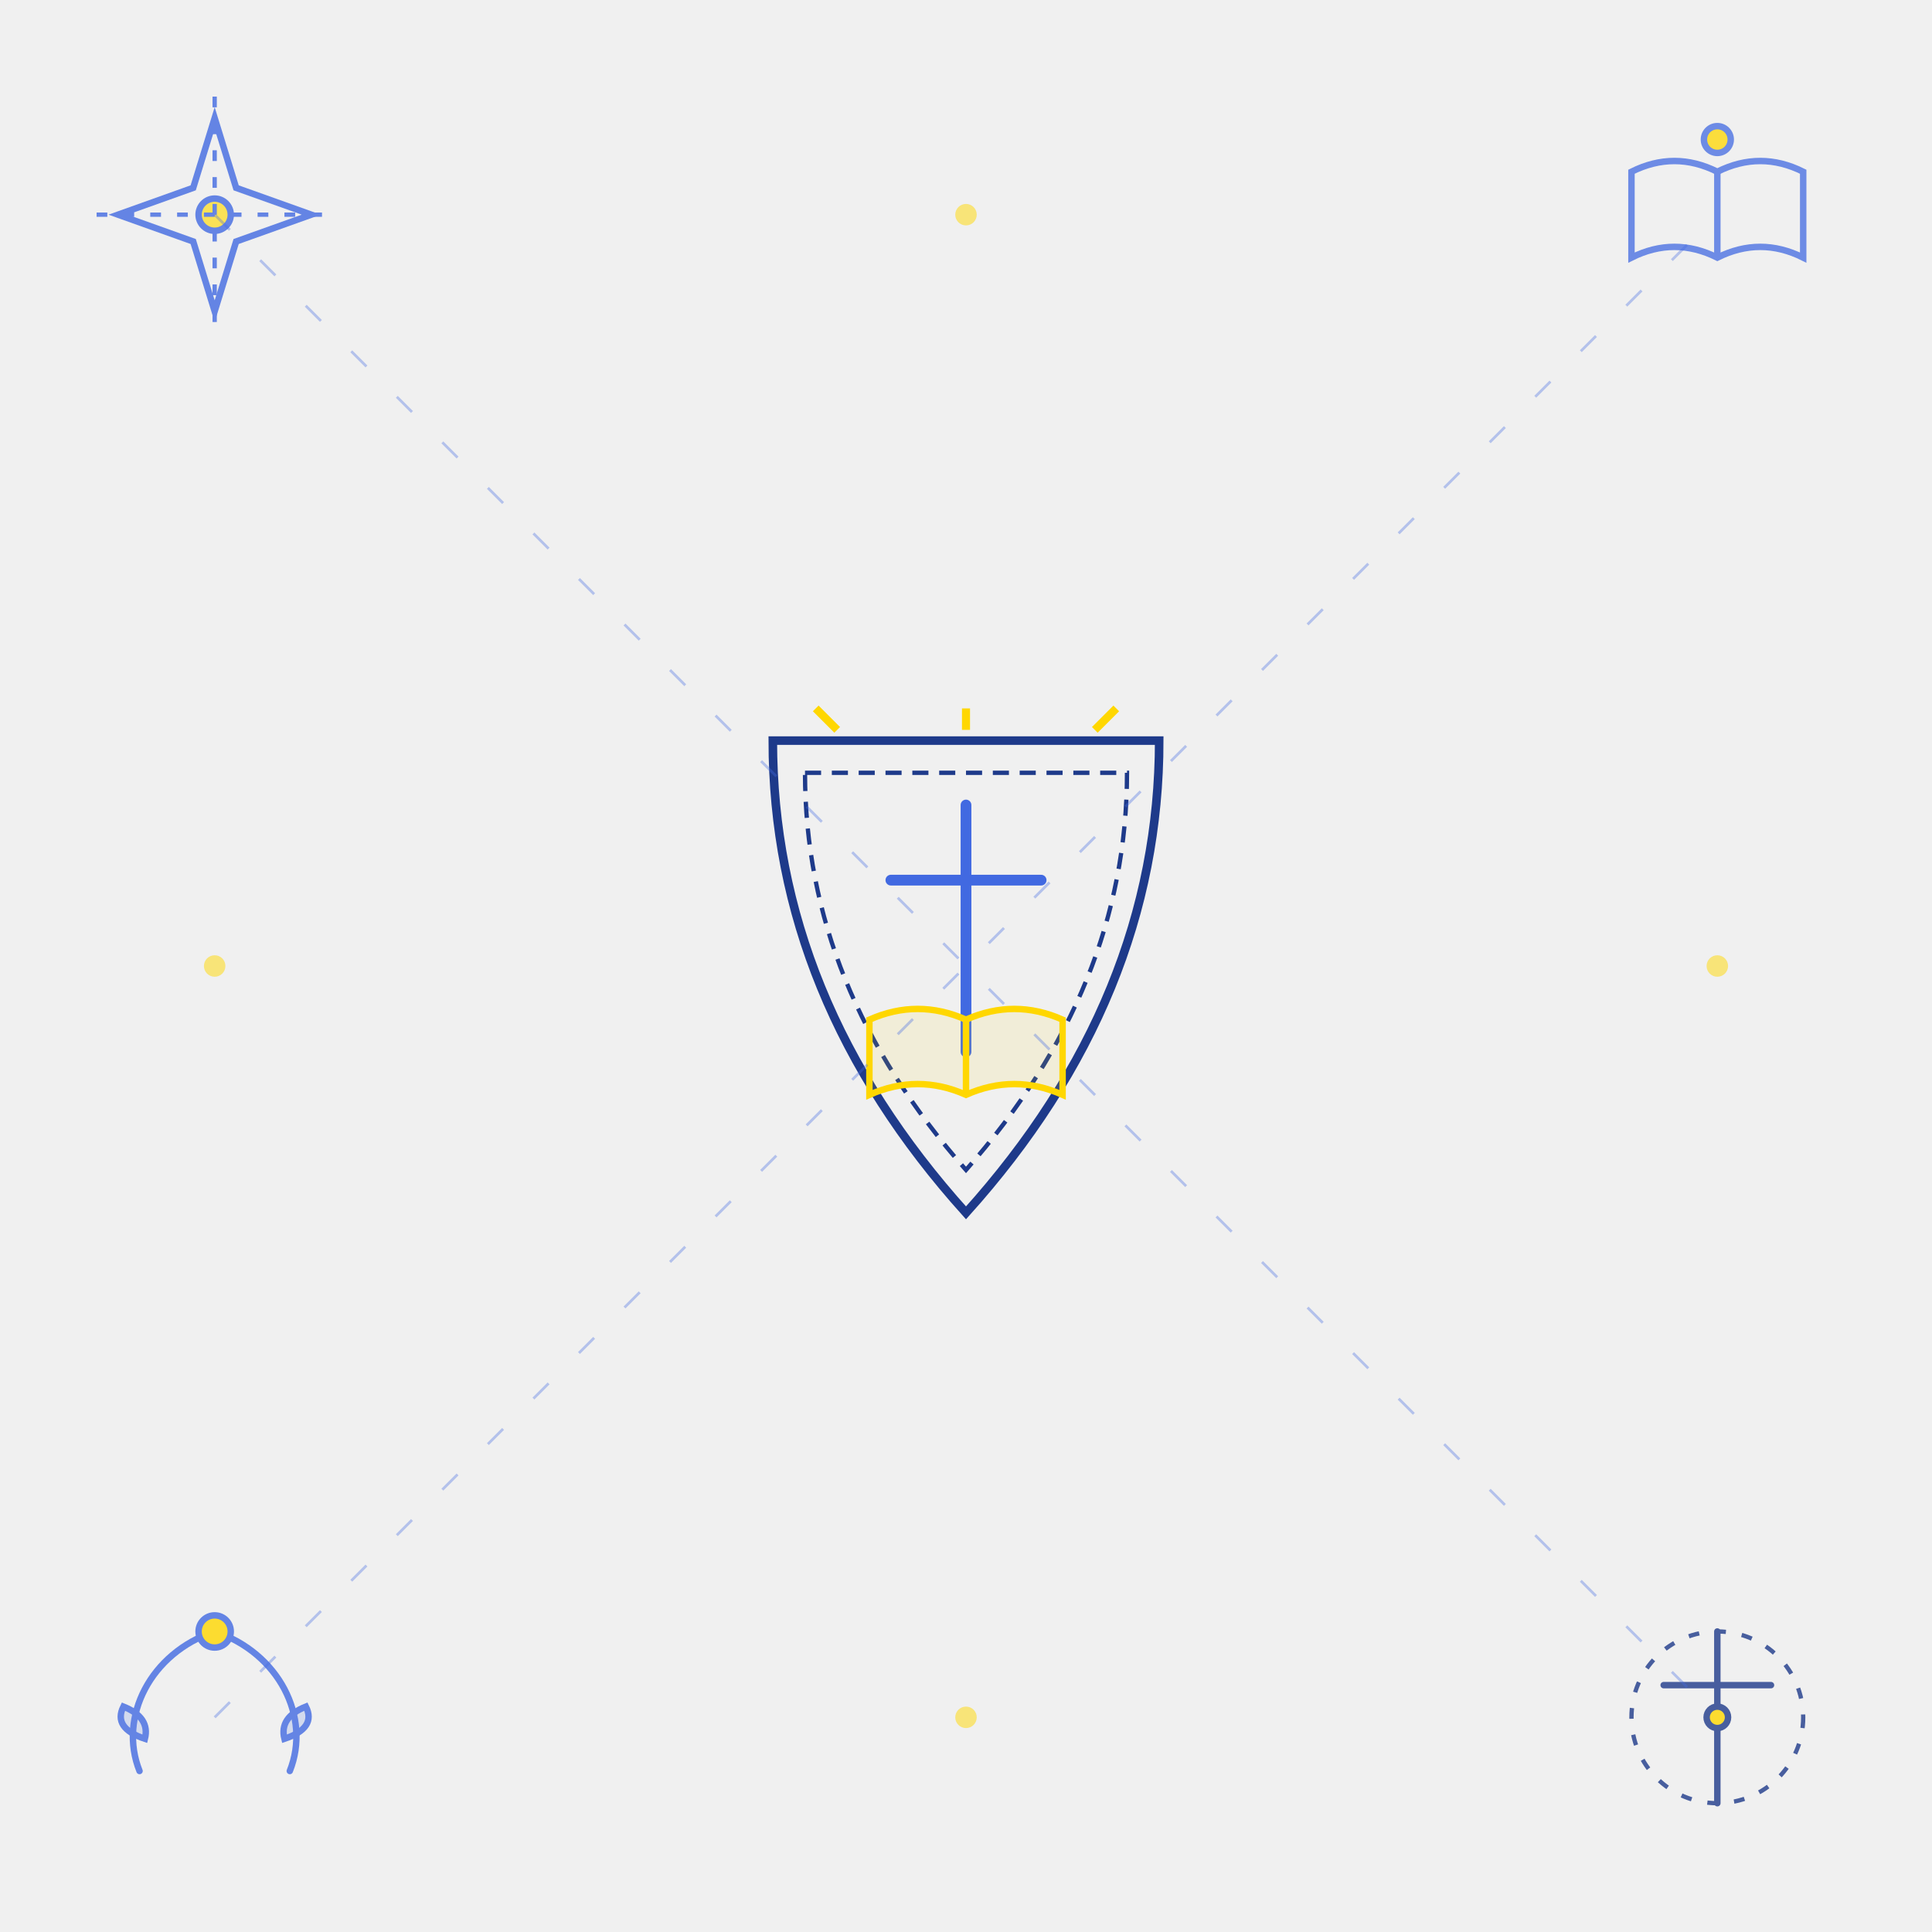
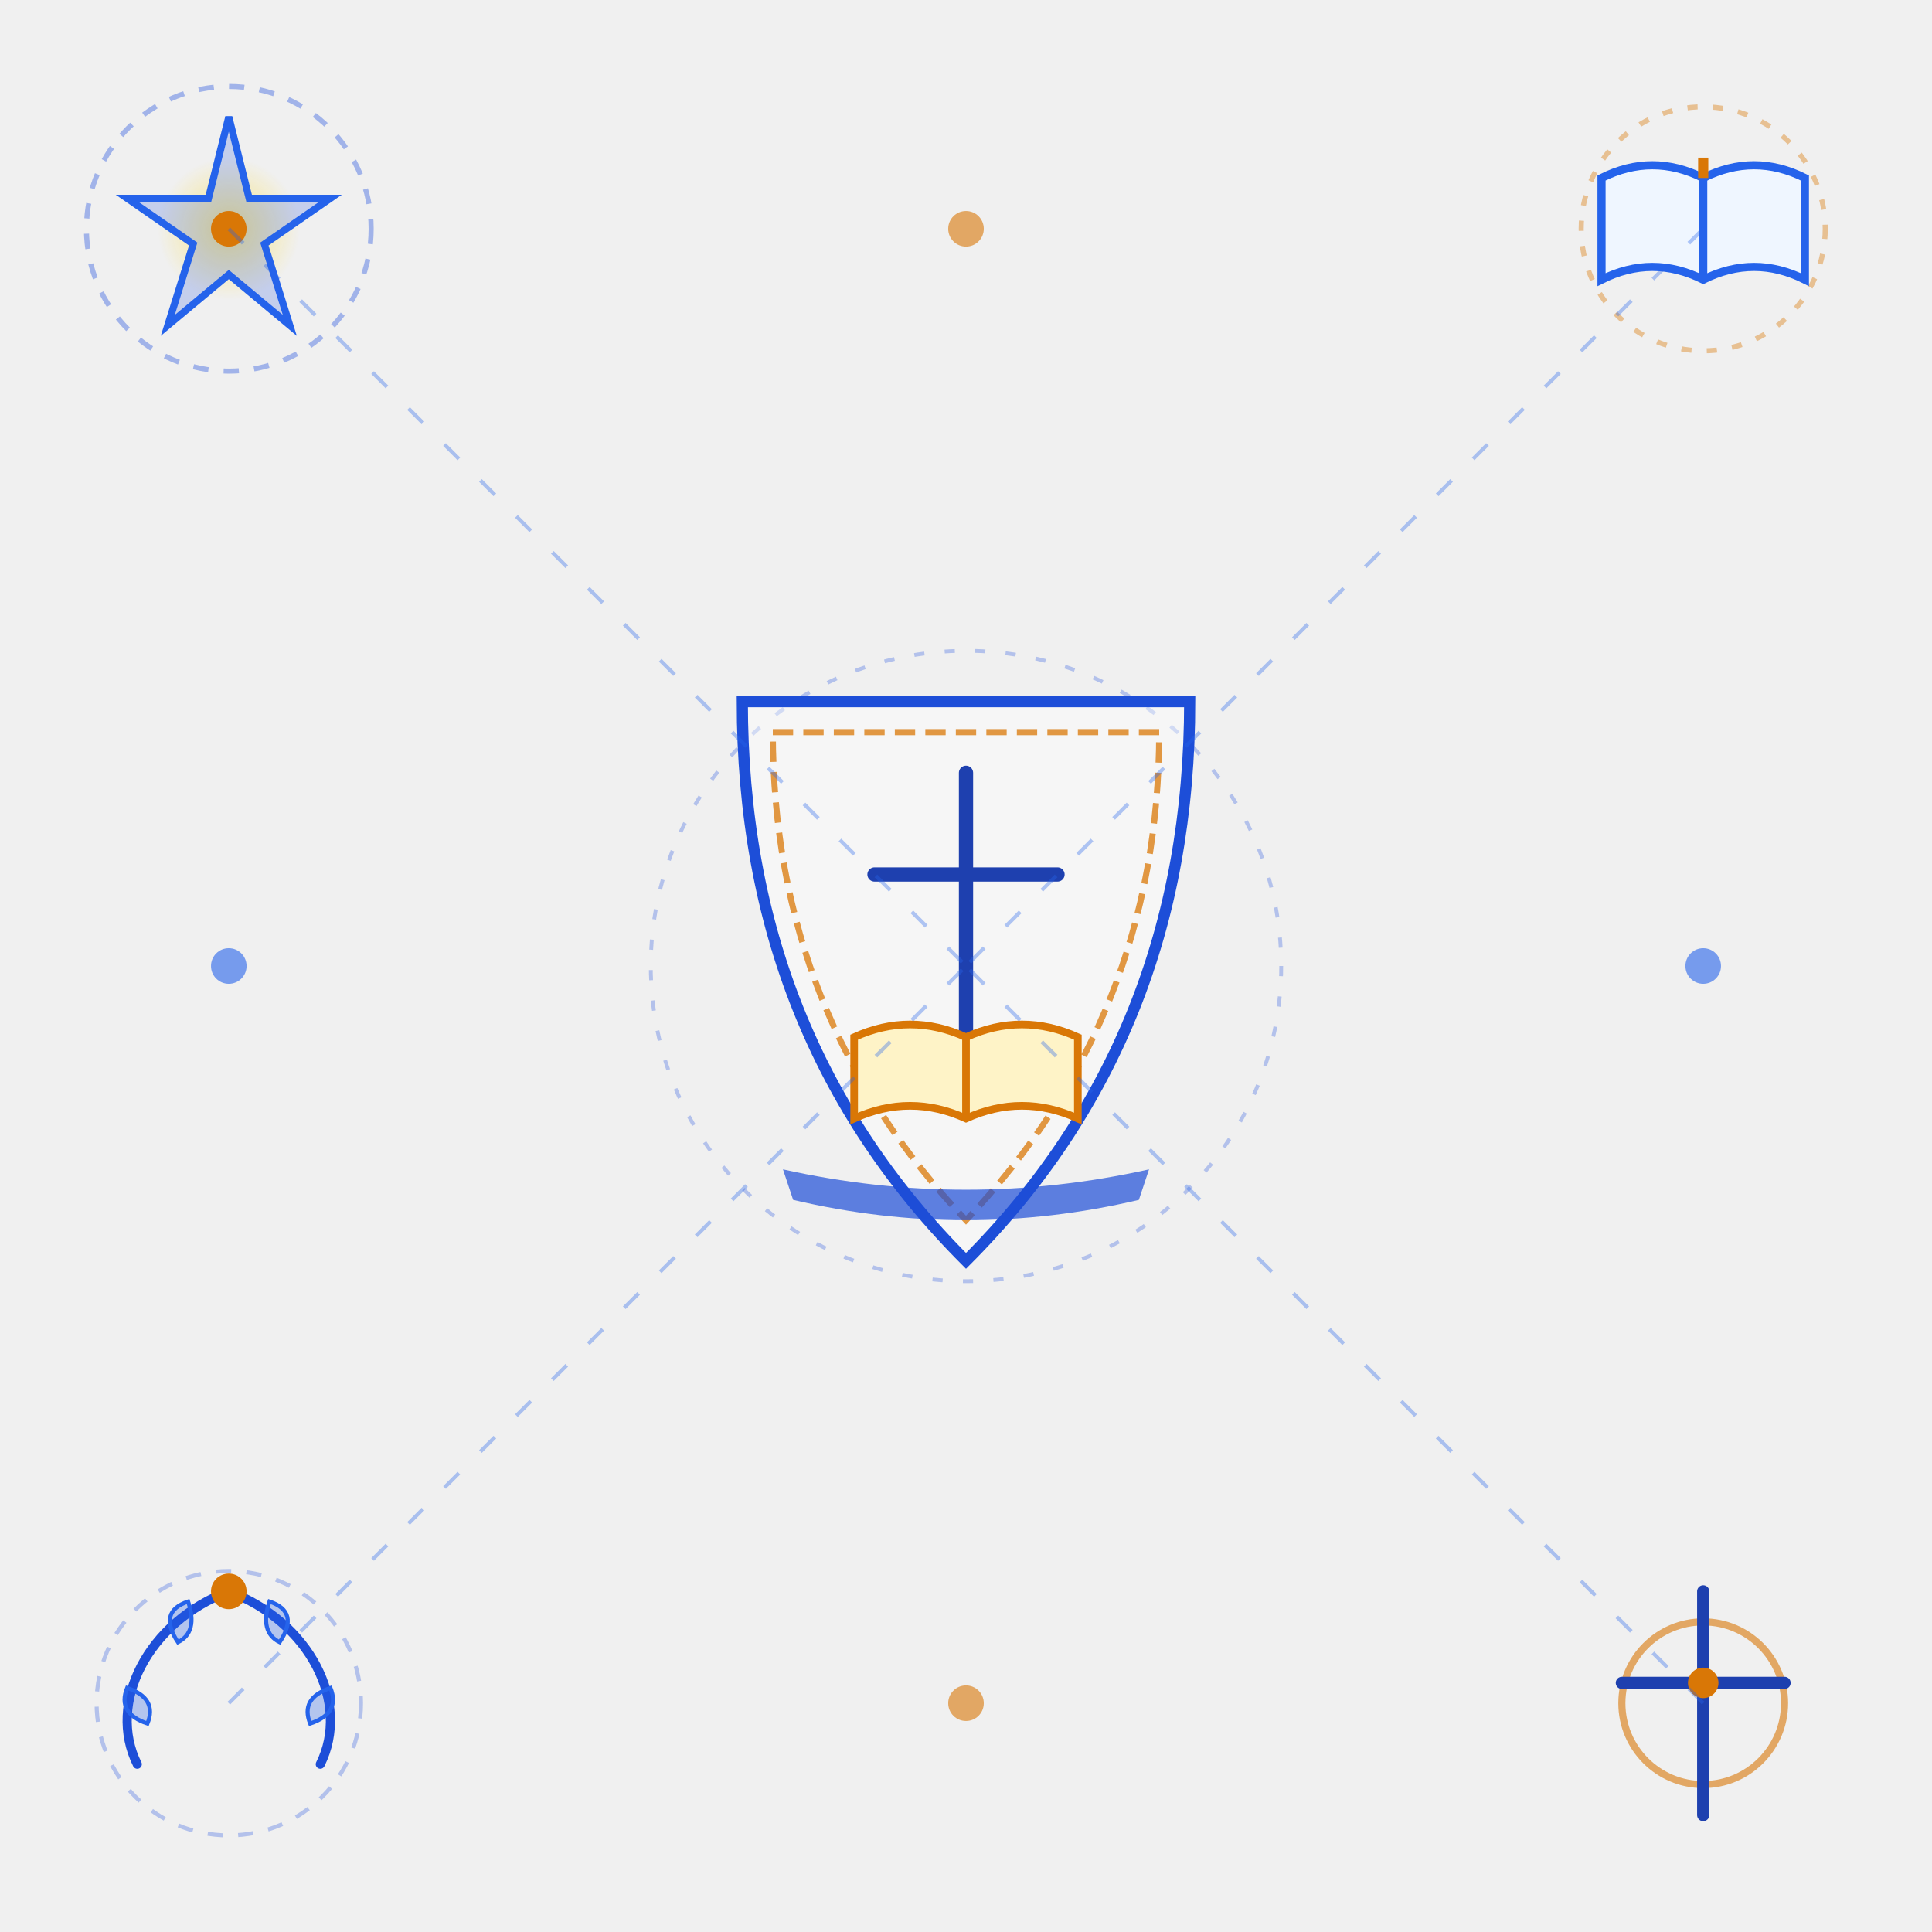
- <svg xmlns="http://www.w3.org/2000/svg" width="360" height="360" viewBox="0 0 360 360" fill="none">
+ <svg xmlns="http://www.w3.org/2000/svg" width="380" height="380" viewBox="0 0 380 380" fill="none">
  <defs>
-     <linearGradient id="crestGrad" x1="0%" y1="0%" x2="100%" y2="100%">
-       <stop offset="0%" stop-color="#4169E1" stop-opacity="0.9" />
-       <stop offset="100%" stop-color="#FFD700" stop-opacity="0.9" />
-     </linearGradient>
+     <radialGradient id="starGlow" cx="50%" cy="50%" r="50%">
+       <stop offset="0%" stop-color="#FFD700" stop-opacity="0.8" />
+       <stop offset="100%" stop-color="#FFD700" stop-opacity="0" />
+     </radialGradient>
  </defs>
-   <g transform="translate(40, 40)" stroke="#4169E1" stroke-width="1.2" fill="none" opacity="0.8">
-     <path d="M0 -18 L4 -5 L18 0 L4 5 L0 18 L-4 5 L-18 0 L-4 -5 Z" />
-     <circle cx="0" cy="0" r="3" fill="#FFD700" fill-opacity="0.8" />
-     <line x1="-22" y1="0" x2="22" y2="0" stroke-dasharray="2,3" stroke-width="0.8" />
-     <line x1="0" y1="-22" x2="0" y2="22" stroke-dasharray="2,3" stroke-width="0.8" />
+   <g transform="translate(45, 45)">
+     <circle cx="0" cy="0" r="28" stroke="#4169E1" stroke-width="1" stroke-dasharray="3,3" opacity="0.45" />
+     <circle cx="0" cy="0" r="14" fill="url(#starGlow)" opacity="0.6" />
+     <path d="M0 -22 L4 -6 L20 -6 L7 3 L12 19 L0 9 L-12 19 L-7 3 L-20 -6 L-4 -6 Z" fill="#4169E1" fill-opacity="0.25" stroke="#2563EB" stroke-width="1.4" />
+     <circle cx="0" cy="0" r="3.5" fill="#D97706" />
  </g>
-   <g transform="translate(180, 180)" stroke="#1e3a8a" stroke-width="1.5" fill="none">
-     <path d="M-36 -42 L36 -42 Q36 6 0 46 Q-36 6 -36 -42 Z" stroke-width="1.6" />
-     <path d="M-30 -36 L30 -36 Q30 4 0 38 Q-30 4 -30 -36 Z" stroke-width="0.8" stroke-dasharray="3,2" />
-     <path d="M0 -30 L0 16 M-14 -16 L14 -16" stroke="#4169E1" stroke-width="2" stroke-linecap="round" />
-     <path d="M-18 10 Q-9 6 0 10 Q9 6 18 10 L18 24 Q9 20 0 24 Q-9 20 -18 24 Z" stroke="#FFD700" stroke-width="1.2" fill="#FFD700" fill-opacity="0.1" />
-     <line x1="0" y1="10" x2="0" y2="24" stroke="#FFD700" stroke-width="1.2" />
-     <line x1="0" y1="-48" x2="0" y2="-44" stroke="#FFD700" stroke-width="1.5" />
-     <line x1="28" y1="-48" x2="24" y2="-44" stroke="#FFD700" stroke-width="1.5" />
-     <line x1="-28" y1="-48" x2="-24" y2="-44" stroke="#FFD700" stroke-width="1.5" />
+   <g transform="translate(190, 190)">
+     <circle cx="0" cy="0" r="62" stroke="#4169E1" stroke-width="0.75" stroke-dasharray="2,4" opacity="0.35" />
+     <path d="M-44 -52 L44 -52 Q44 14 0 58 Q-44 14 -44 -52 Z" fill="#FFFFFF" fill-opacity="0.4" stroke="#1D4ED8" stroke-width="2.2" />
+     <path d="M-38 -46 L38 -46 Q38 10 0 50 Q-38 10 -38 -46 Z" stroke="#D97706" stroke-width="1.2" stroke-dasharray="4,2" opacity="0.75" />
+     <path d="M0 -38 L0 18 M-18 -18 L18 -18" stroke="#1E40AF" stroke-width="2.8" stroke-linecap="round" />
+     <path d="M-22 14 Q-11 9 0 14 Q11 9 22 14 L22 30 Q11 25 0 30 Q-11 25 -22 30 Z" fill="#FEF3C7" stroke="#D97706" stroke-width="1.5" />
+     <line x1="0" y1="14" x2="0" y2="30" stroke="#D97706" stroke-width="1.5" />
+     <path d="M-36 40 Q0 48 36 40 L34 46 Q0 54 -34 46 Z" fill="#1D4ED8" fill-opacity="0.7" />
  </g>
-   <g transform="translate(320, 40)" stroke="#4169E1" stroke-width="1.2" fill="none" opacity="0.75">
-     <path d="M-16 -8 Q-8 -12 0 -8 Q8 -12 16 -8 L16 8 Q8 4 0 8 Q-8 4 -16 8 Z" />
-     <line x1="0" y1="-8" x2="0" y2="8" />
-     <circle cx="0" cy="-14" r="2.5" fill="#FFD700" />
+   <g transform="translate(335, 45)">
+     <circle cx="0" cy="0" r="24" stroke="#D97706" stroke-width="1" stroke-dasharray="2,3" opacity="0.4" />
+     <path d="M-20 -10 Q-10 -15 0 -10 Q10 -15 20 -10 L20 10 Q10 5 0 10 Q-10 5 -20 10 Z" fill="#EFF6FF" stroke="#2563EB" stroke-width="1.6" />
+     <line x1="0" y1="-10" x2="0" y2="10" stroke="#2563EB" stroke-width="1.6" />
+     <path d="M0 -14 L0 -10" stroke="#D97706" stroke-width="2" />
  </g>
-   <g transform="translate(40, 320)" stroke="#4169E1" stroke-width="1.2" fill="none" opacity="0.8">
-     <path d="M-14 10 C-18 0 -12 -12 0 -16 C12 -12 18 0 14 10" stroke-linecap="round" />
-     <path d="M-13 4 Q-19 2 -17 -2 Q-12 0 -13 4 Z" fill="#4169E1" fill-opacity="0.2" />
-     <path d="M13 4 Q19 2 17 -2 Q12 0 13 4 Z" fill="#4169E1" fill-opacity="0.2" />
-     <circle cx="0" cy="-16" r="3" fill="#FFD700" />
+   <g transform="translate(45, 335)">
+     <circle cx="0" cy="0" r="26" stroke="#4169E1" stroke-width="0.8" stroke-dasharray="3,3" opacity="0.35" />
+     <path d="M-18 12 C-24 0 -16 -16 0 -22 C16 -16 24 0 18 12" stroke="#1D4ED8" stroke-width="1.8" stroke-linecap="round" />
+     <path d="M-16 4 Q-22 2 -20 -3 Q-14 -1 -16 4 Z" fill="#2563EB" fill-opacity="0.3" stroke="#2563EB" stroke-width="0.8" />
+     <path d="M16 4 Q22 2 20 -3 Q14 -1 16 4 Z" fill="#2563EB" fill-opacity="0.3" stroke="#2563EB" stroke-width="0.8" />
+     <path d="M-10 -12 Q-14 -18 -8 -20 Q-6 -14 -10 -12 Z" fill="#2563EB" fill-opacity="0.3" stroke="#2563EB" stroke-width="0.8" />
+     <path d="M10 -12 Q14 -18 8 -20 Q6 -14 10 -12 Z" fill="#2563EB" fill-opacity="0.3" stroke="#2563EB" stroke-width="0.8" />
+     <circle cx="0" cy="-22" r="3.5" fill="#D97706" />
  </g>
-   <g transform="translate(320, 320)" stroke="#1e3a8a" stroke-width="1.2" fill="none" opacity="0.8">
-     <path d="M0 -16 L0 16 M-10 -6 L10 -6" stroke-linecap="round" />
-     <circle cx="0" cy="0" r="16" stroke-dasharray="2,3" stroke-width="0.8" />
-     <circle cx="0" cy="0" r="2" fill="#FFD700" />
+   <g transform="translate(335, 335)">
+     <circle cx="0" cy="0" r="16" stroke="#D97706" stroke-width="1.4" opacity="0.6" />
+     <path d="M0 -22 L0 22 M-16 -4 L16 -4" stroke="#1E40AF" stroke-width="2.4" stroke-linecap="round" />
+     <circle cx="0" cy="-4" r="3" fill="#D97706" />
  </g>
-   <path d="M40 40 L180 180 L320 40 M40 320 L180 180 L320 320" stroke="#4169E1" stroke-width="0.5" stroke-dasharray="4,8" opacity="0.35" />
-   <circle cx="180" cy="40" r="2" fill="#FFD700" opacity="0.5" />
-   <circle cx="180" cy="320" r="2" fill="#FFD700" opacity="0.5" />
-   <circle cx="40" cy="180" r="2" fill="#FFD700" opacity="0.5" />
-   <circle cx="320" cy="180" r="2" fill="#FFD700" opacity="0.5" />
+   <g stroke="#2563EB" stroke-width="0.75" stroke-dasharray="4,6" opacity="0.35">
+     <line x1="45" y1="45" x2="190" y2="190" />
+     <line x1="335" y1="45" x2="190" y2="190" />
+     <line x1="45" y1="335" x2="190" y2="190" />
+     <line x1="335" y1="335" x2="190" y2="190" />
+   </g>
+   <circle cx="190" cy="45" r="3.5" fill="#D97706" opacity="0.6" />
+   <circle cx="190" cy="335" r="3.5" fill="#D97706" opacity="0.6" />
+   <circle cx="45" cy="190" r="3.5" fill="#2563EB" opacity="0.6" />
+   <circle cx="335" cy="190" r="3.5" fill="#2563EB" opacity="0.6" />
</svg>
